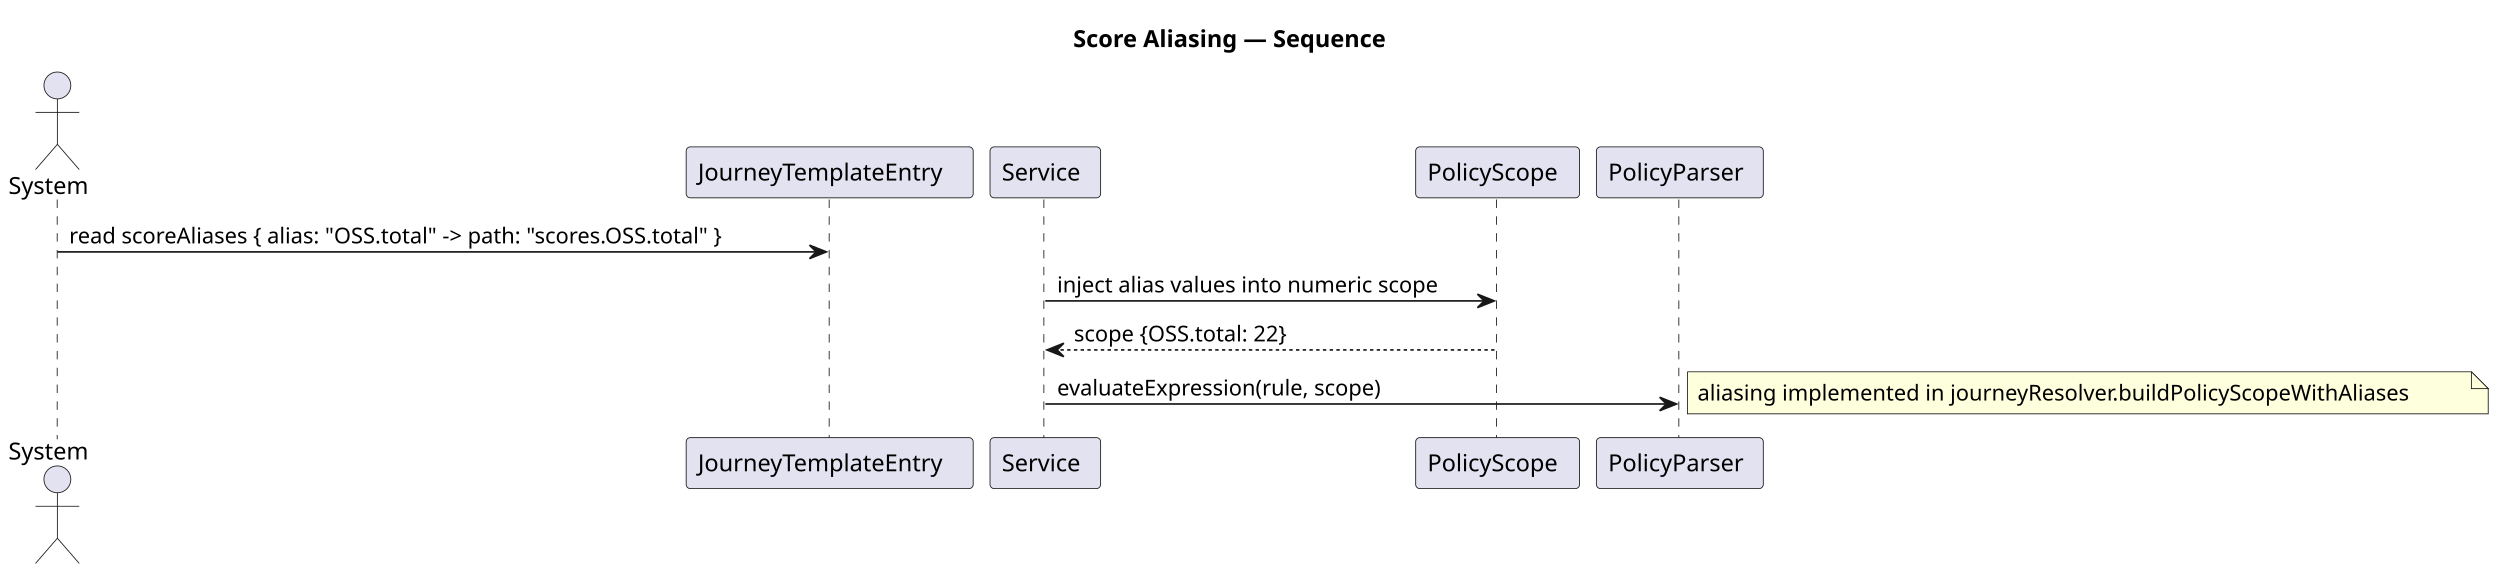
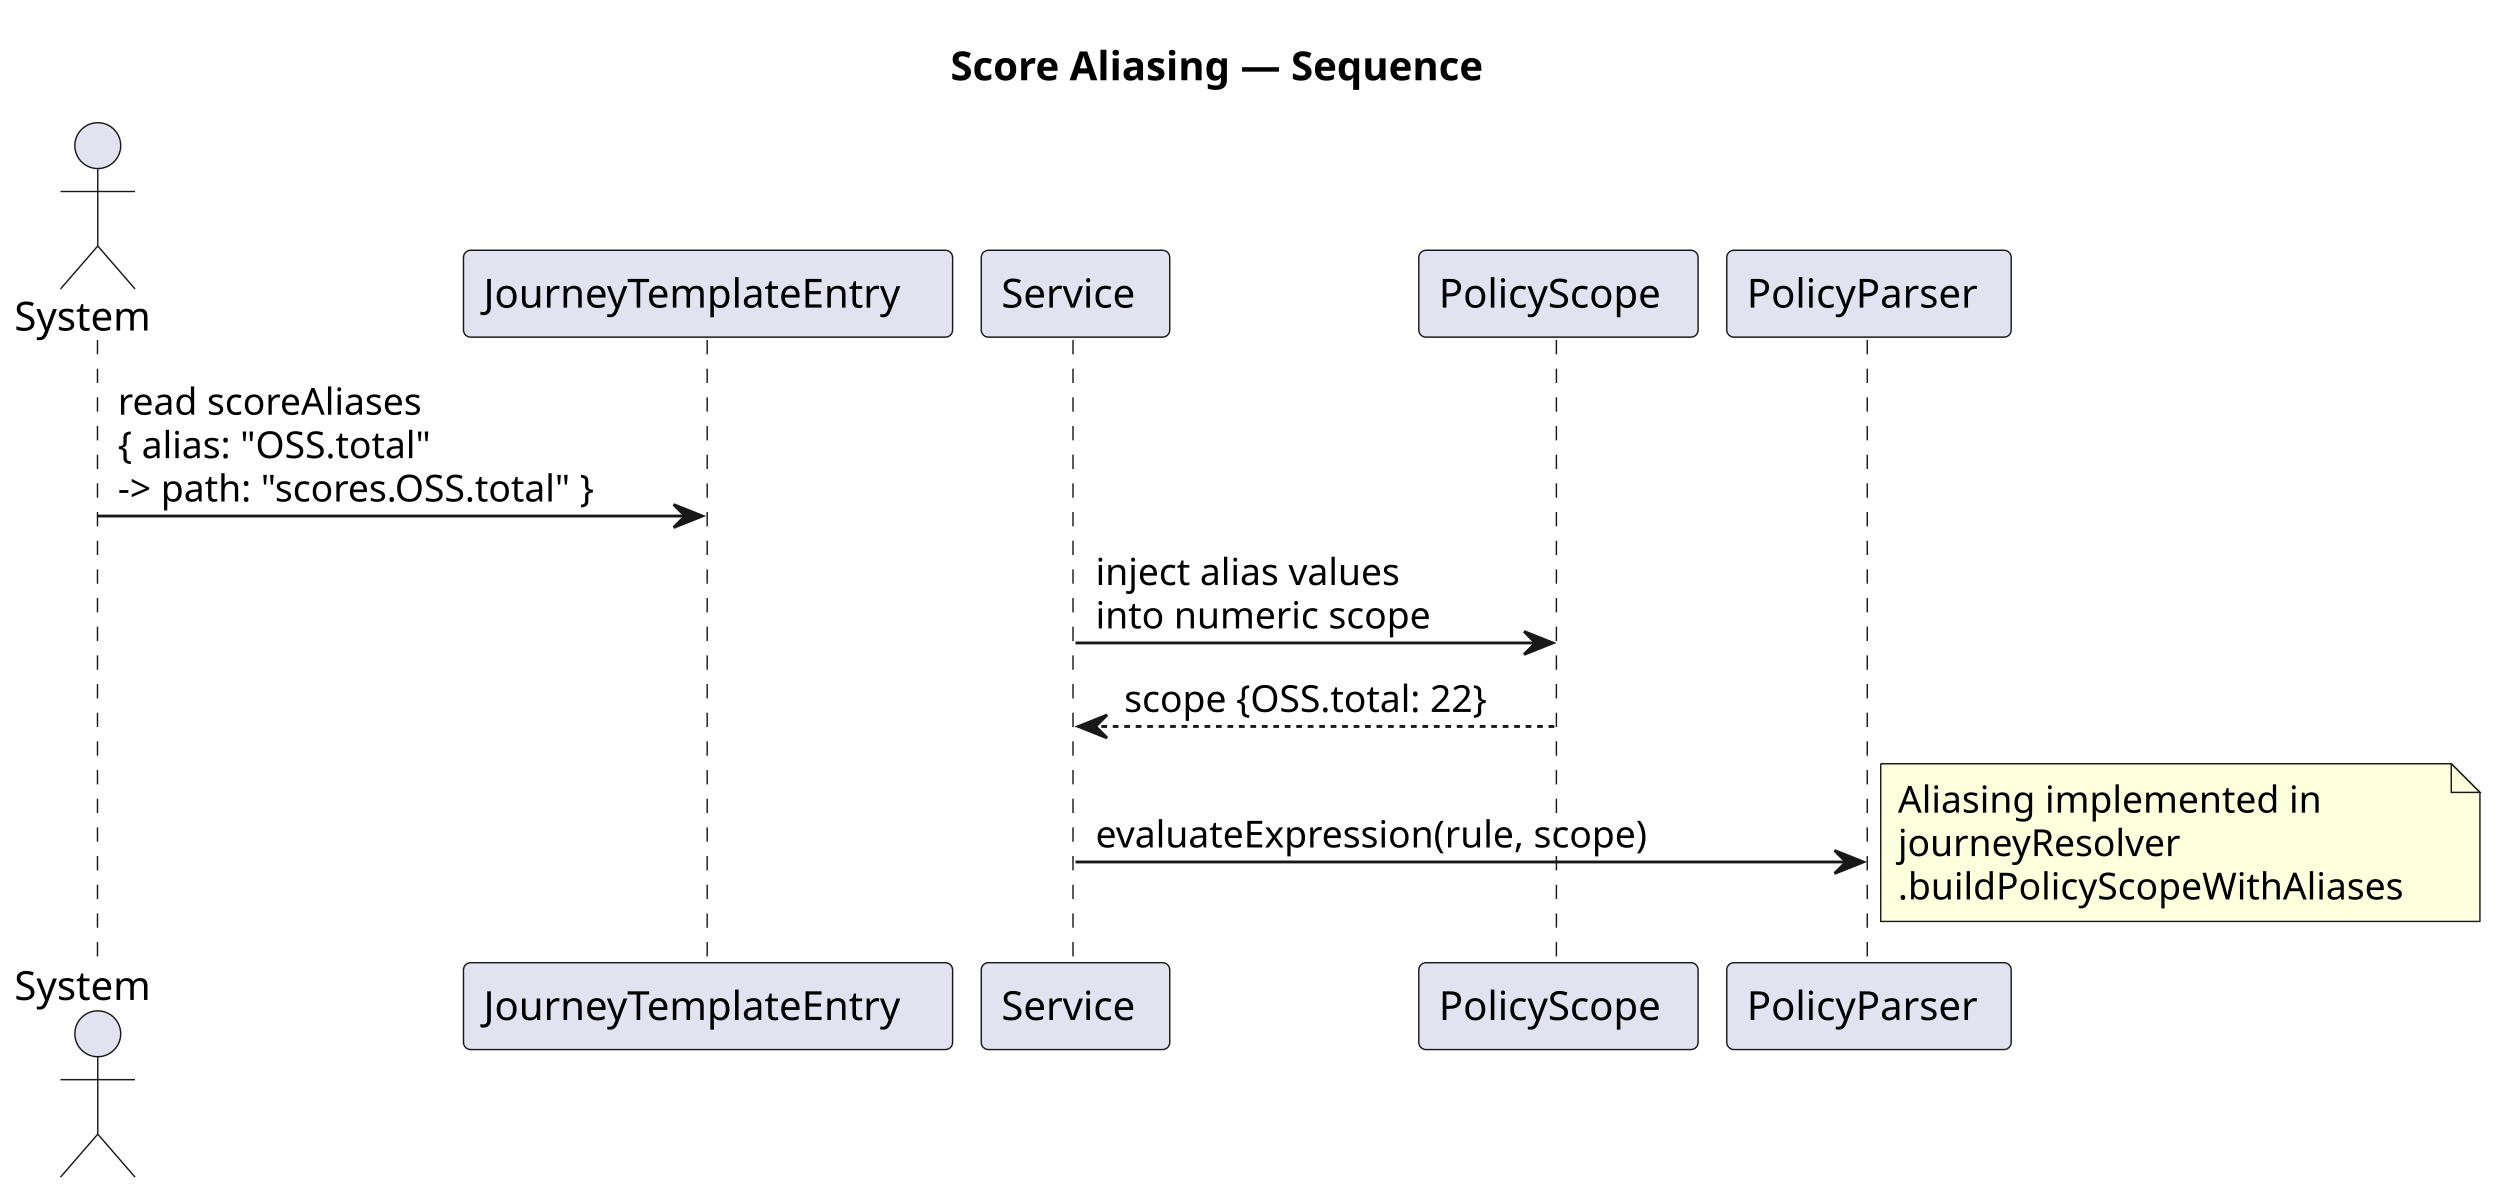
- <svg xmlns="http://www.w3.org/2000/svg" contentStyleType="text/css" data-diagram-type="SEQUENCE" height="341px" preserveAspectRatio="none" style="width:1486px;height:341px;background:#FFFFFF;" version="1.1" viewBox="0 0 1486 341" width="1486px" zoomAndPan="magnify">
+ <svg xmlns="http://www.w3.org/2000/svg" contentStyleType="text/css" data-diagram-type="SEQUENCE" height="417px" preserveAspectRatio="none" style="width:872px;height:417px;background:#FFFFFF;" version="1.1" viewBox="0 0 872 417" width="872px" zoomAndPan="magnify">
  <defs />
  <g>
-     <text fill="#000000" font-family="sans-serif" font-size="14" font-weight="bold" lengthAdjust="spacing" textLength="212.844" x="637.898" y="27.995">Score Aliasing — Sequence</text>
+     <text fill="#000000" font-family="sans-serif" font-size="14" font-weight="bold" lengthAdjust="spacing" textLength="212.844" x="331.522" y="27.995">Score Aliasing — Sequence</text>
    <g class="participant-lifeline" data-entity-uid="part1" data-qualified-name="System" id="part1-lifeline">
      <g>
-         <rect fill="#000000" fill-opacity="0" height="142.531" width="8" x="30.103" y="118.594" />
-         <line style="stroke:#181818;stroke-width:0.5;stroke-dasharray:5,5;" x1="34" x2="34" y1="118.594" y2="261.125" />
+         <rect fill="#000000" fill-opacity="0" height="218.195" width="8" x="30.103" y="118.594" />
+         <line style="stroke:#181818;stroke-width:0.5;stroke-dasharray:5,5;" x1="34" x2="34" y1="118.594" y2="336.789" />
      </g>
    </g>
    <g class="participant-lifeline" data-entity-uid="part2" data-qualified-name="Entry" id="part2-lifeline">
      <g>
-         <rect fill="#000000" fill-opacity="0" height="142.531" width="8" x="489.165" y="118.594" />
-         <line style="stroke:#181818;stroke-width:0.5;stroke-dasharray:5,5;" x1="492.863" x2="492.863" y1="118.594" y2="261.125" />
+         <rect fill="#000000" fill-opacity="0" height="218.195" width="8" x="242.965" y="118.594" />
+         <line style="stroke:#181818;stroke-width:0.5;stroke-dasharray:5,5;" x1="246.663" x2="246.663" y1="118.594" y2="336.789" />
      </g>
    </g>
    <g class="participant-lifeline" data-entity-uid="part3" data-qualified-name="Service" id="part3-lifeline">
      <g>
-         <rect fill="#000000" fill-opacity="0" height="142.531" width="8" x="617.338" y="118.594" />
-         <line style="stroke:#181818;stroke-width:0.5;stroke-dasharray:5,5;" x1="620.467" x2="620.467" y1="118.594" y2="261.125" />
+         <rect fill="#000000" fill-opacity="0" height="218.195" width="8" x="371.138" y="118.594" />
+         <line style="stroke:#181818;stroke-width:0.5;stroke-dasharray:5,5;" x1="374.267" x2="374.267" y1="118.594" y2="336.789" />
      </g>
    </g>
    <g class="participant-lifeline" data-entity-uid="part4" data-qualified-name="Scope" id="part4-lifeline">
      <g>
-         <rect fill="#000000" fill-opacity="0" height="142.531" width="8" x="886.186" y="118.594" />
-         <line style="stroke:#181818;stroke-width:0.5;stroke-dasharray:5,5;" x1="889.477" x2="889.477" y1="118.594" y2="261.125" />
+         <rect fill="#000000" fill-opacity="0" height="218.195" width="8" x="539.585" y="118.594" />
+         <line style="stroke:#181818;stroke-width:0.5;stroke-dasharray:5,5;" x1="542.875" x2="542.875" y1="118.594" y2="336.789" />
      </g>
    </g>
    <g class="participant-lifeline" data-entity-uid="part5" data-qualified-name="PolicyParser" id="part5-lifeline">
      <g>
-         <rect fill="#000000" fill-opacity="0" height="142.531" width="8" x="994.5" y="118.594" />
-         <line style="stroke:#181818;stroke-width:0.5;stroke-dasharray:5,5;" x1="997.895" x2="997.895" y1="118.594" y2="261.125" />
+         <rect fill="#000000" fill-opacity="0" height="218.195" width="8" x="647.899" y="118.594" />
+         <line style="stroke:#181818;stroke-width:0.5;stroke-dasharray:5,5;" x1="651.294" x2="651.294" y1="118.594" y2="336.789" />
      </g>
    </g>
    <g class="participant participant-head" data-entity-uid="part1" data-qualified-name="System" id="part1-head">
      <text fill="#000000" font-family="sans-serif" font-size="14" lengthAdjust="spacing" textLength="52.206" x="5" y="115.292">System</text>
      <ellipse cx="34.103" cy="50.797" fill="#E2E2F0" rx="8" ry="8" style="stroke:#181818;stroke-width:0.5;" />
      <path d="M34.103,58.797 L34.103,85.797 M21.103,66.797 L47.103,66.797 M34.103,85.797 L21.103,100.797 M34.103,85.797 L47.103,100.797" fill="none" style="stroke:#181818;stroke-width:0.5;" />
    </g>
    <g class="participant participant-tail" data-entity-uid="part1" data-qualified-name="System" id="part1-tail">
-       <text fill="#000000" font-family="sans-serif" font-size="14" lengthAdjust="spacing" textLength="52.206" x="5" y="273.12">System</text>
-       <ellipse cx="34.103" cy="284.922" fill="#E2E2F0" rx="8" ry="8" style="stroke:#181818;stroke-width:0.5;" />
-       <path d="M34.103,292.922 L34.103,319.922 M21.103,300.922 L47.103,300.922 M34.103,319.922 L21.103,334.922 M34.103,319.922 L47.103,334.922" fill="none" style="stroke:#181818;stroke-width:0.5;" />
+       <text fill="#000000" font-family="sans-serif" font-size="14" lengthAdjust="spacing" textLength="52.206" x="5" y="348.784">System</text>
+       <ellipse cx="34.103" cy="360.586" fill="#E2E2F0" rx="8" ry="8" style="stroke:#181818;stroke-width:0.5;" />
+       <path d="M34.103,368.586 L34.103,395.586 M21.103,376.586 L47.103,376.586 M34.103,395.586 L21.103,410.586 M34.103,395.586 L47.103,410.586" fill="none" style="stroke:#181818;stroke-width:0.5;" />
    </g>
    <g class="participant participant-head" data-entity-uid="part2" data-qualified-name="Entry" id="part2-head">
-       <rect fill="#E2E2F0" height="30.297" rx="2.5" ry="2.5" style="stroke:#181818;stroke-width:0.5;" width="170.605" x="407.863" y="87.297" />
-       <text fill="#000000" font-family="sans-serif" font-size="14" lengthAdjust="spacing" textLength="156.605" x="414.863" y="107.292">JourneyTemplateEntry</text>
+       <rect fill="#E2E2F0" height="30.297" rx="2.5" ry="2.5" style="stroke:#181818;stroke-width:0.5;" width="170.605" x="161.663" y="87.297" />
+       <text fill="#000000" font-family="sans-serif" font-size="14" lengthAdjust="spacing" textLength="156.605" x="168.663" y="107.292">JourneyTemplateEntry</text>
    </g>
    <g class="participant participant-tail" data-entity-uid="part2" data-qualified-name="Entry" id="part2-tail">
-       <rect fill="#E2E2F0" height="30.297" rx="2.5" ry="2.5" style="stroke:#181818;stroke-width:0.5;" width="170.605" x="407.863" y="260.125" />
-       <text fill="#000000" font-family="sans-serif" font-size="14" lengthAdjust="spacing" textLength="156.605" x="414.863" y="280.12">JourneyTemplateEntry</text>
+       <rect fill="#E2E2F0" height="30.297" rx="2.5" ry="2.5" style="stroke:#181818;stroke-width:0.5;" width="170.605" x="161.663" y="335.789" />
+       <text fill="#000000" font-family="sans-serif" font-size="14" lengthAdjust="spacing" textLength="156.605" x="168.663" y="355.784">JourneyTemplateEntry</text>
    </g>
    <g class="participant participant-head" data-entity-uid="part3" data-qualified-name="Service" id="part3-head">
-       <rect fill="#E2E2F0" height="30.297" rx="2.5" ry="2.5" style="stroke:#181818;stroke-width:0.5;" width="65.741" x="588.467" y="87.297" />
-       <text fill="#000000" font-family="sans-serif" font-size="14" lengthAdjust="spacing" textLength="51.741" x="595.467" y="107.292">Service</text>
+       <rect fill="#E2E2F0" height="30.297" rx="2.5" ry="2.5" style="stroke:#181818;stroke-width:0.5;" width="65.741" x="342.267" y="87.297" />
+       <text fill="#000000" font-family="sans-serif" font-size="14" lengthAdjust="spacing" textLength="51.741" x="349.267" y="107.292">Service</text>
    </g>
    <g class="participant participant-tail" data-entity-uid="part3" data-qualified-name="Service" id="part3-tail">
-       <rect fill="#E2E2F0" height="30.297" rx="2.5" ry="2.5" style="stroke:#181818;stroke-width:0.5;" width="65.741" x="588.467" y="260.125" />
-       <text fill="#000000" font-family="sans-serif" font-size="14" lengthAdjust="spacing" textLength="51.741" x="595.467" y="280.12">Service</text>
+       <rect fill="#E2E2F0" height="30.297" rx="2.5" ry="2.5" style="stroke:#181818;stroke-width:0.5;" width="65.741" x="342.267" y="335.789" />
+       <text fill="#000000" font-family="sans-serif" font-size="14" lengthAdjust="spacing" textLength="51.741" x="349.267" y="355.784">Service</text>
    </g>
    <g class="participant participant-head" data-entity-uid="part4" data-qualified-name="Scope" id="part4-head">
-       <rect fill="#E2E2F0" height="30.297" rx="2.5" ry="2.5" style="stroke:#181818;stroke-width:0.5;" width="97.419" x="841.477" y="87.297" />
-       <text fill="#000000" font-family="sans-serif" font-size="14" lengthAdjust="spacing" textLength="83.419" x="848.477" y="107.292">PolicyScope</text>
+       <rect fill="#E2E2F0" height="30.297" rx="2.5" ry="2.5" style="stroke:#181818;stroke-width:0.5;" width="97.419" x="494.875" y="87.297" />
+       <text fill="#000000" font-family="sans-serif" font-size="14" lengthAdjust="spacing" textLength="83.419" x="501.875" y="107.292">PolicyScope</text>
    </g>
    <g class="participant participant-tail" data-entity-uid="part4" data-qualified-name="Scope" id="part4-tail">
-       <rect fill="#E2E2F0" height="30.297" rx="2.5" ry="2.5" style="stroke:#181818;stroke-width:0.5;" width="97.419" x="841.477" y="260.125" />
-       <text fill="#000000" font-family="sans-serif" font-size="14" lengthAdjust="spacing" textLength="83.419" x="848.477" y="280.12">PolicyScope</text>
+       <rect fill="#E2E2F0" height="30.297" rx="2.5" ry="2.5" style="stroke:#181818;stroke-width:0.5;" width="97.419" x="494.875" y="335.789" />
+       <text fill="#000000" font-family="sans-serif" font-size="14" lengthAdjust="spacing" textLength="83.419" x="501.875" y="355.784">PolicyScope</text>
    </g>
    <g class="participant participant-head" data-entity-uid="part5" data-qualified-name="PolicyParser" id="part5-head">
-       <rect fill="#E2E2F0" height="30.297" rx="2.5" ry="2.5" style="stroke:#181818;stroke-width:0.5;" width="99.21" x="948.895" y="87.297" />
-       <text fill="#000000" font-family="sans-serif" font-size="14" lengthAdjust="spacing" textLength="85.21" x="955.895" y="107.292">PolicyParser</text>
+       <rect fill="#E2E2F0" height="30.297" rx="2.5" ry="2.5" style="stroke:#181818;stroke-width:0.5;" width="99.21" x="602.294" y="87.297" />
+       <text fill="#000000" font-family="sans-serif" font-size="14" lengthAdjust="spacing" textLength="85.21" x="609.294" y="107.292">PolicyParser</text>
    </g>
    <g class="participant participant-tail" data-entity-uid="part5" data-qualified-name="PolicyParser" id="part5-tail">
-       <rect fill="#E2E2F0" height="30.297" rx="2.5" ry="2.5" style="stroke:#181818;stroke-width:0.5;" width="99.21" x="948.895" y="260.125" />
-       <text fill="#000000" font-family="sans-serif" font-size="14" lengthAdjust="spacing" textLength="85.21" x="955.895" y="280.12">PolicyParser</text>
+       <rect fill="#E2E2F0" height="30.297" rx="2.5" ry="2.5" style="stroke:#181818;stroke-width:0.5;" width="99.21" x="602.294" y="335.789" />
+       <text fill="#000000" font-family="sans-serif" font-size="14" lengthAdjust="spacing" textLength="85.21" x="609.294" y="355.784">PolicyParser</text>
    </g>
    <g class="message" data-entity-1="part1" data-entity-2="part2" id="msg1">
-       <polygon fill="#181818" points="481.165,145.727,491.165,149.727,481.165,153.727,485.165,149.727" style="stroke:#181818;stroke-width:1;" />
-       <line style="stroke:#181818;stroke-width:1;" x1="34.103" x2="487.165" y1="149.727" y2="149.727" />
-       <text fill="#000000" font-family="sans-serif" font-size="13" lengthAdjust="spacing" textLength="435.062" x="41.103" y="144.661">read scoreAliases { alias: "OSS.total" -&gt; path: "scores.OSS.total" }</text>
+       <polygon fill="#181818" points="234.965,175.992,244.965,179.992,234.965,183.992,238.965,179.992" style="stroke:#181818;stroke-width:1;" />
+       <line style="stroke:#181818;stroke-width:1;" x1="34.103" x2="240.965" y1="179.992" y2="179.992" />
+       <text fill="#000000" font-family="sans-serif" font-size="13" lengthAdjust="spacing" textLength="114.537" x="41.103" y="144.661">read scoreAliases</text>
+       <text fill="#000000" font-family="sans-serif" font-size="13" lengthAdjust="spacing" textLength="123.398" x="41.103" y="159.793">{ alias: "OSS.total"</text>
+       <text fill="#000000" font-family="sans-serif" font-size="13" lengthAdjust="spacing" textLength="188.862" x="41.103" y="174.926">-&gt; path: "scores.OSS.total" }</text>
    </g>
    <g class="message" data-entity-1="part3" data-entity-2="part4" id="msg2">
-       <polygon fill="#181818" points="878.186,174.859,888.186,178.859,878.186,182.859,882.186,178.859" style="stroke:#181818;stroke-width:1;" />
-       <line style="stroke:#181818;stroke-width:1;" x1="621.338" x2="884.186" y1="178.859" y2="178.859" />
-       <text fill="#000000" font-family="sans-serif" font-size="13" lengthAdjust="spacing" textLength="244.848" x="628.338" y="173.793">inject alias values into numeric scope</text>
+       <polygon fill="#181818" points="531.585,220.258,541.585,224.258,531.585,228.258,535.585,224.258" style="stroke:#181818;stroke-width:1;" />
+       <line style="stroke:#181818;stroke-width:1;" x1="375.138" x2="537.585" y1="224.258" y2="224.258" />
+       <text fill="#000000" font-family="sans-serif" font-size="13" lengthAdjust="spacing" textLength="116.181" x="382.138" y="204.059">inject alias values</text>
+       <text fill="#000000" font-family="sans-serif" font-size="13" lengthAdjust="spacing" textLength="124.535" x="382.138" y="219.192">into numeric scope</text>
    </g>
    <g class="message" data-entity-1="part4" data-entity-2="part3" id="msg3">
-       <polygon fill="#181818" points="632.338,203.992,622.338,207.992,632.338,211.992,628.338,207.992" style="stroke:#181818;stroke-width:1;" />
-       <line style="stroke:#181818;stroke-width:1;stroke-dasharray:2,2;" x1="626.338" x2="889.186" y1="207.992" y2="207.992" />
-       <text fill="#000000" font-family="sans-serif" font-size="13" lengthAdjust="spacing" textLength="144.447" x="638.338" y="202.926">scope {OSS.total: 22}</text>
+       <polygon fill="#181818" points="386.138,249.391,376.138,253.391,386.138,257.391,382.138,253.391" style="stroke:#181818;stroke-width:1;" />
+       <line style="stroke:#181818;stroke-width:1;stroke-dasharray:2,2;" x1="380.138" x2="542.585" y1="253.391" y2="253.391" />
+       <text fill="#000000" font-family="sans-serif" font-size="13" lengthAdjust="spacing" textLength="144.447" x="392.138" y="248.325">scope {OSS.total: 22}</text>
    </g>
    <g class="message" data-entity-1="part3" data-entity-2="part5" id="msg4">
-       <polygon fill="#181818" points="986.5,236.125,996.5,240.125,986.5,244.125,990.5,240.125" style="stroke:#181818;stroke-width:1;" />
-       <line style="stroke:#181818;stroke-width:1;" x1="621.338" x2="992.5" y1="240.125" y2="240.125" />
-       <text fill="#000000" font-family="sans-serif" font-size="13" lengthAdjust="spacing" textLength="209.149" x="628.338" y="235.059">evaluateExpression(rule, scope)</text>
+       <polygon fill="#181818" points="639.899,296.656,649.899,300.656,639.899,304.656,643.899,300.656" style="stroke:#181818;stroke-width:1;" />
+       <line style="stroke:#181818;stroke-width:1;" x1="375.138" x2="645.899" y1="300.656" y2="300.656" />
+       <text fill="#000000" font-family="sans-serif" font-size="13" lengthAdjust="spacing" textLength="209.149" x="382.138" y="295.59">evaluateExpression(rule, scope)</text>
    </g>
-     <path d="M1003,220.992 L1003,245.992 L1479,245.992 L1479,230.992 L1469,220.992 L1003,220.992" fill="#FEFFDD" style="stroke:#181818;stroke-width:0.5;" />
-     <path d="M1469,220.992 L1469,230.992 L1479,230.992 L1469,220.992" fill="#FEFFDD" style="stroke:#181818;stroke-width:0.5;" />
-     <text fill="#000000" font-family="sans-serif" font-size="13" lengthAdjust="spacing" textLength="455.14" x="1009" y="238.059">aliasing implemented in journeyResolver.buildPolicyScopeWithAliases</text>
+     <path d="M656,266.391 L656,321.391 L865,321.391 L865,276.391 L855,266.391 L656,266.391" fill="#FEFFDD" style="stroke:#181818;stroke-width:0.5;" />
+     <path d="M855,266.391 L855,276.391 L865,276.391 L855,266.391" fill="#FEFFDD" style="stroke:#181818;stroke-width:0.5;" />
+     <text fill="#000000" font-family="sans-serif" font-size="13" lengthAdjust="spacing" textLength="157.46" x="662" y="283.457">Aliasing implemented in</text>
+     <text fill="#000000" font-family="sans-serif" font-size="13" lengthAdjust="spacing" textLength="105.485" x="662" y="298.59">journeyResolver</text>
+     <text fill="#000000" font-family="sans-serif" font-size="13" lengthAdjust="spacing" textLength="188.989" x="662" y="313.723">.buildPolicyScopeWithAliases</text>
  </g>
</svg>
